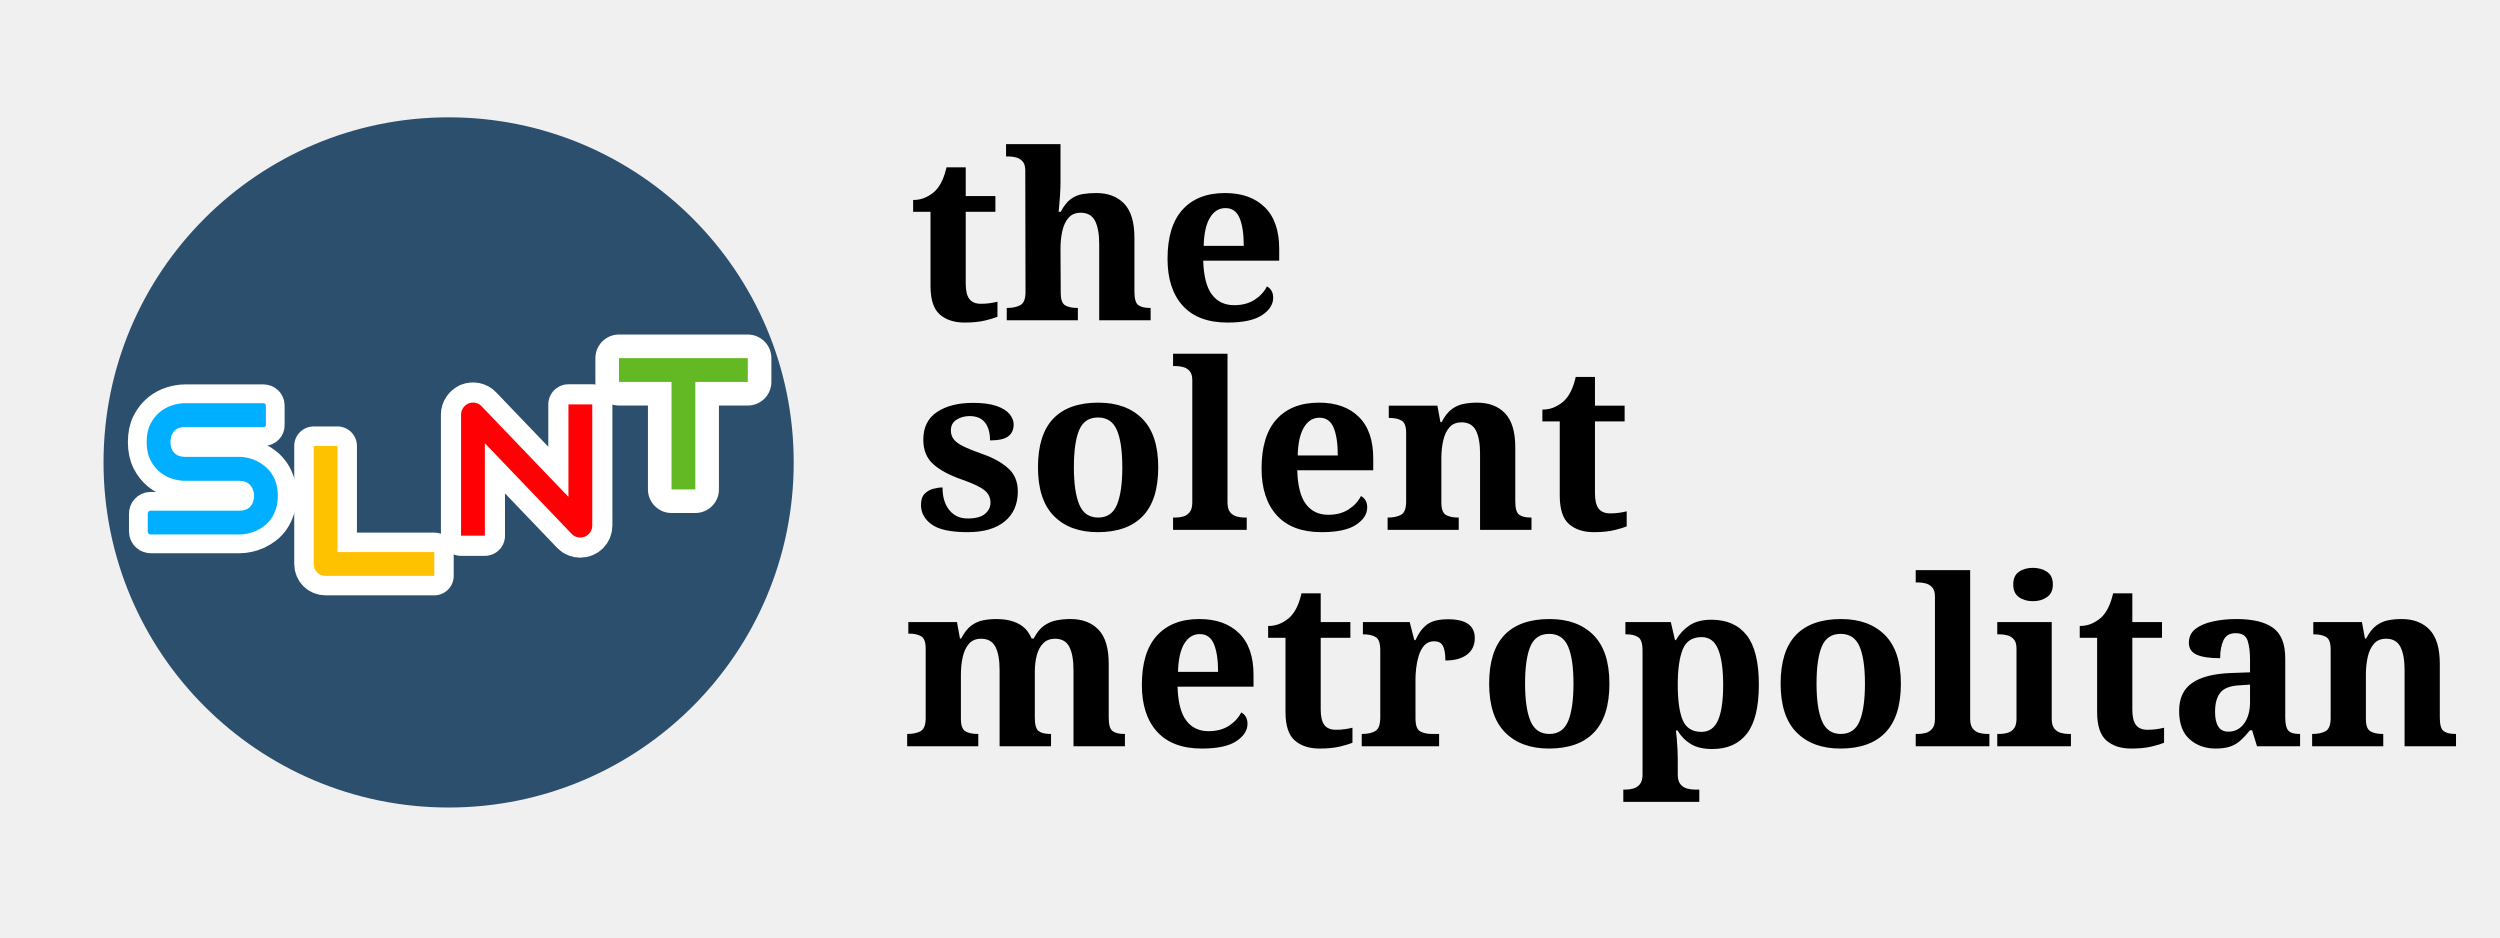
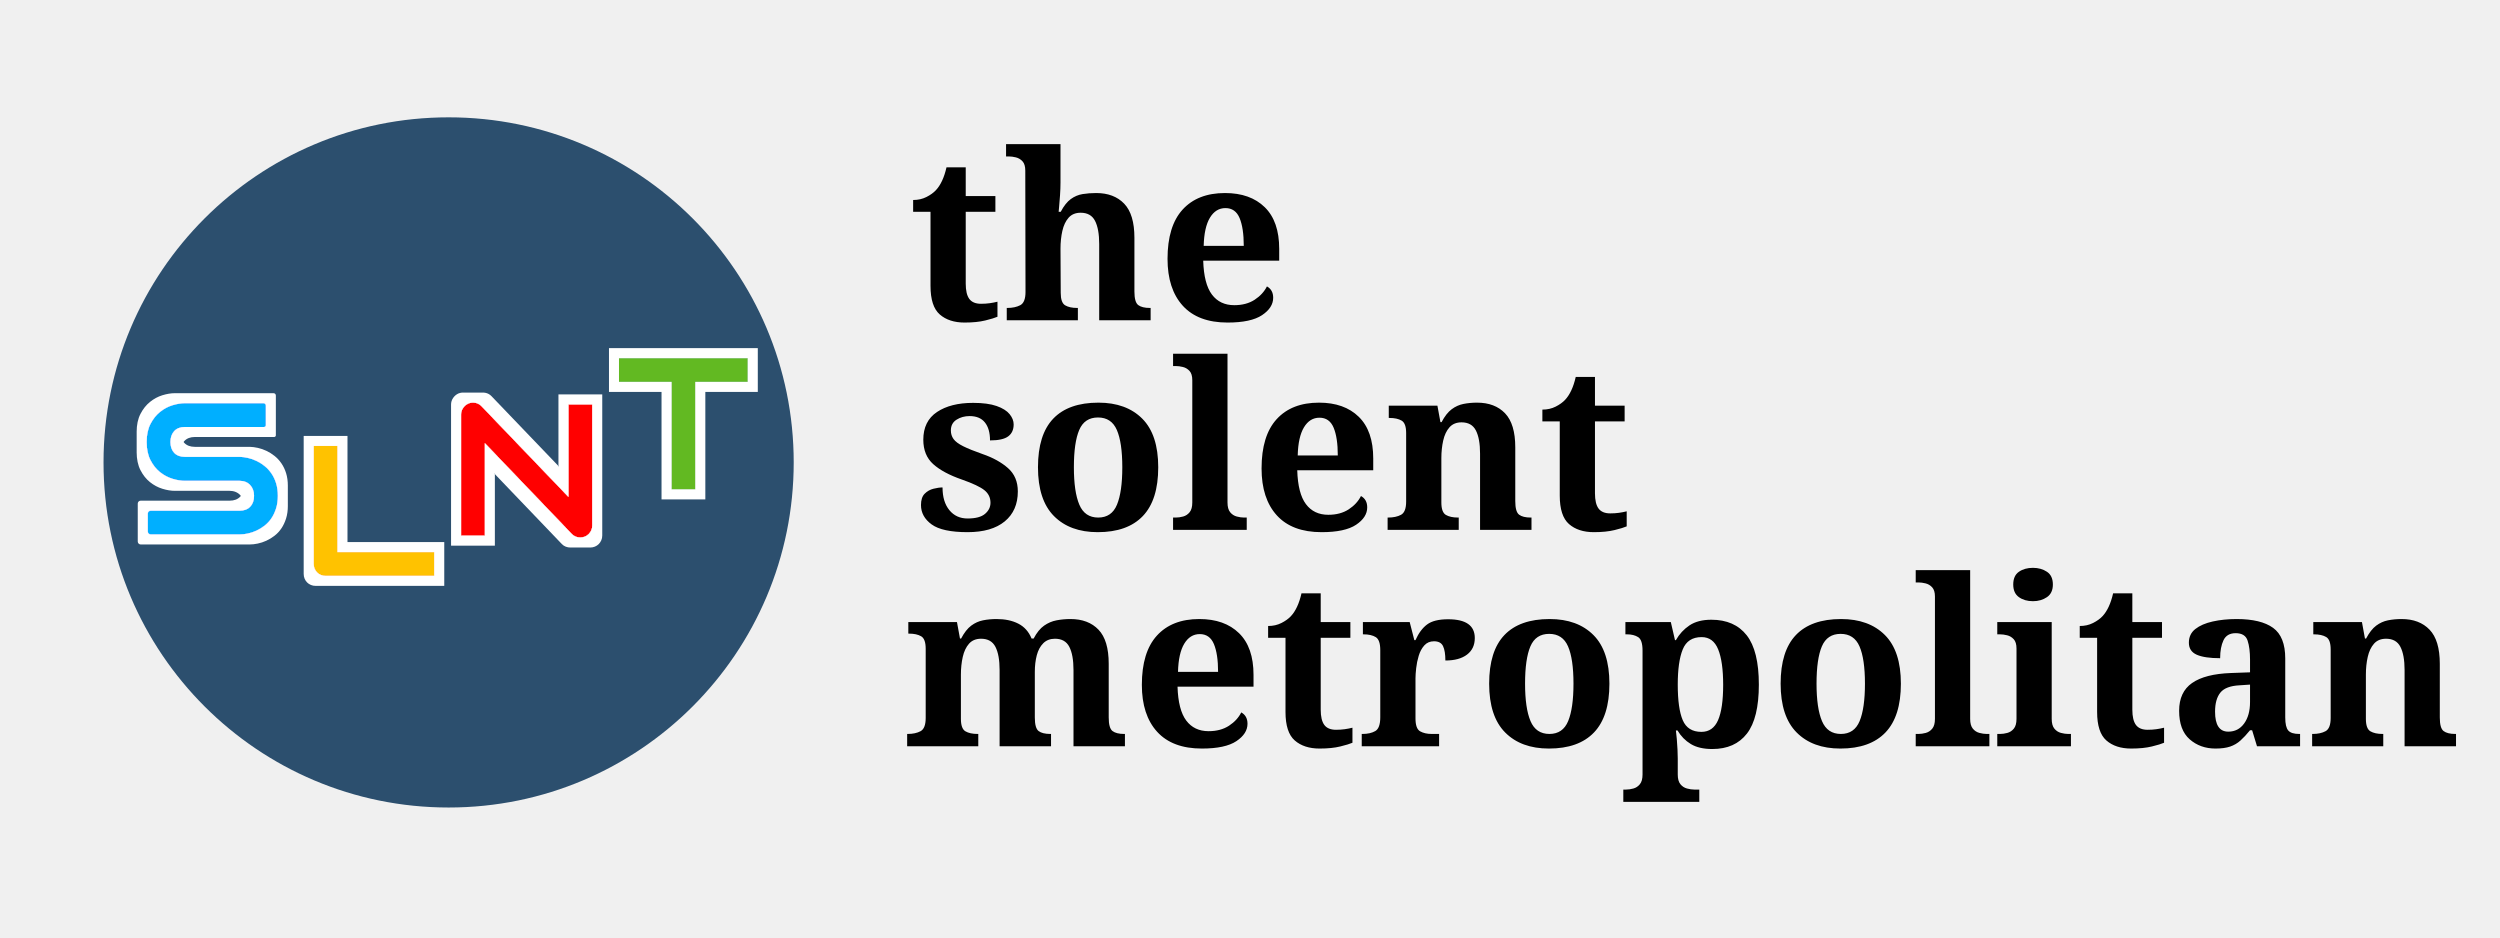
<svg xmlns="http://www.w3.org/2000/svg" width="1920" height="720" viewBox="0 0 1920 720" version="1.1" xml:space="preserve" style="clip-rule:evenodd;fill-rule:evenodd;stroke-linejoin:bevel;stroke-miterlimit:2" id="svg5">
  <defs id="defs5">
    <rect x="4277.595" y="779.19" width="430.675" height="587.043" id="rect6" />
+     <filter id="white-outline-filter" x="-50%" y="-50%" width="200%" height="200%">
+       <feMorphology in="SourceAlpha" result="DILATED" operator="dilate" radius="16" />
+       <feFlood flood-color="#ffffff" flood-opacity="1" result="WHITE_FLOOD" />
+       <feComposite in="WHITE_FLOOD" in2="DILATED" operator="in" result="WHITE_OUTLINE" />
+       <feMerge>
+         <feMergeNode in="WHITE_OUTLINE" />
+         <feMergeNode in="SourceGraphic" />
+       </feMerge>
+     </filter>
  </defs>
  <circle style="fill:#2c4f6e;fill-opacity:1;stroke-width:0.885" id="path7" cx="344.54" cy="355.141" r="265.031" />
  <g transform="matrix(0.5,0,0,0.5,44.27495,155.2783)" id="g2">
-     <path d="m 338.225,451.055 c 0,7.219 -0.914,13.711 -2.743,19.476 -1.828,5.766 -4.242,10.852 -7.242,15.258 -3,4.406 -6.515,8.156 -10.547,11.25 -4.031,3.094 -8.203,5.625 -12.515,7.594 -4.313,1.969 -8.696,3.422 -13.149,4.359 -4.453,0.938 -8.648,1.407 -12.586,1.407 H 142.945 c -1.206,0 -2.363,-0.48 -3.216,-1.333 -0.853,-0.853 -1.332,-2.01 -1.332,-3.216 0,-7.07 0,-20.61 0,-27.598 0,-1.171 0.465,-2.294 1.293,-3.123 0.828,-0.828 1.951,-1.293 3.122,-1.293 23.893,0 136.631,0 136.631,0 7.032,0 12.493,-2.062 16.383,-6.187 3.891,-4.125 5.836,-9.657 5.836,-16.594 0,-3.375 -0.515,-6.469 -1.547,-9.281 -1.031,-2.813 -2.508,-5.25 -4.429,-7.313 -1.922,-2.062 -4.266,-3.656 -7.032,-4.781 -2.765,-1.125 -5.836,-1.688 -9.211,-1.688 H 195.35 c -5.907,0 -12.282,-1.054 -19.125,-3.164 -6.844,-2.109 -13.196,-5.508 -19.055,-10.195 -5.859,-4.688 -10.734,-10.828 -14.625,-18.422 -3.891,-7.594 -5.836,-16.875 -5.836,-27.844 0,-10.968 1.945,-20.226 5.836,-27.773 3.891,-7.547 8.766,-13.688 14.625,-18.422 5.859,-4.734 12.211,-8.156 19.055,-10.266 6.843,-2.109 13.218,-3.164 19.125,-3.164 h 120.959 c 1.93,0 3.494,1.564 3.494,3.494 0,7.313 0,24.091 0,30.508 0,1.414 -1.147,2.561 -2.561,2.561 -17.76,0 -121.892,0 -121.892,0 -6.938,0 -12.352,2.109 -16.243,6.328 -3.89,4.219 -5.835,9.797 -5.835,16.734 0,7.032 1.945,12.586 5.835,16.664 3.891,4.079 9.305,6.118 16.243,6.118 h 84.375 c 3.937,0.093 8.109,0.632 12.515,1.617 4.407,0.984 8.789,2.508 13.149,4.57 4.359,2.063 8.508,4.664 12.445,7.805 3.938,3.14 7.43,6.914 10.477,11.32 3.046,4.406 5.461,9.469 7.242,15.188 1.781,5.718 2.672,12.187 2.672,19.406 z" style="fill:none;stroke:#ffffff;stroke-width:57.64px;stroke-linejoin:round" id="path1-outline" />
-     <path d="m 338.225,451.055 c 0,7.219 -0.914,13.711 -2.743,19.476 -1.828,5.766 -4.242,10.852 -7.242,15.258 -3,4.406 -6.515,8.156 -10.547,11.25 -4.031,3.094 -8.203,5.625 -12.515,7.594 -4.313,1.969 -8.696,3.422 -13.149,4.359 -4.453,0.938 -8.648,1.407 -12.586,1.407 H 142.945 c -1.206,0 -2.363,-0.48 -3.216,-1.333 -0.853,-0.853 -1.332,-2.01 -1.332,-3.216 0,-7.07 0,-20.61 0,-27.598 0,-1.171 0.465,-2.294 1.293,-3.123 0.828,-0.828 1.951,-1.293 3.122,-1.293 23.893,0 136.631,0 136.631,0 7.032,0 12.493,-2.062 16.383,-6.187 3.891,-4.125 5.836,-9.657 5.836,-16.594 0,-3.375 -0.515,-6.469 -1.547,-9.281 -1.031,-2.813 -2.508,-5.25 -4.429,-7.313 -1.922,-2.062 -4.266,-3.656 -7.032,-4.781 -2.765,-1.125 -5.836,-1.688 -9.211,-1.688 H 195.35 c -5.907,0 -12.282,-1.054 -19.125,-3.164 -6.844,-2.109 -13.196,-5.508 -19.055,-10.195 -5.859,-4.688 -10.734,-10.828 -14.625,-18.422 -3.891,-7.594 -5.836,-16.875 -5.836,-27.844 0,-10.968 1.945,-20.226 5.836,-27.773 3.891,-7.547 8.766,-13.688 14.625,-18.422 5.859,-4.734 12.211,-8.156 19.055,-10.266 6.843,-2.109 13.218,-3.164 19.125,-3.164 h 120.959 c 1.93,0 3.494,1.564 3.494,3.494 0,7.313 0,24.091 0,30.508 0,1.414 -1.147,2.561 -2.561,2.561 -17.76,0 -121.892,0 -121.892,0 -6.938,0 -12.352,2.109 -16.243,6.328 -3.89,4.219 -5.835,9.797 -5.835,16.734 0,7.032 1.945,12.586 5.835,16.664 3.891,4.079 9.305,6.118 16.243,6.118 h 84.375 c 3.937,0.093 8.109,0.632 12.515,1.617 4.407,0.984 8.789,2.508 13.149,4.57 4.359,2.063 8.508,4.664 12.445,7.805 3.938,3.14 7.43,6.914 10.477,11.32 3.046,4.406 5.461,9.469 7.242,15.188 1.781,5.718 2.672,12.187 2.672,19.406 z" style="fill:#00afff;fill-rule:nonzero" id="path1" />
+     <path d="m 338.225,451.055 c 0,7.219 -0.914,13.711 -2.743,19.476 -1.828,5.766 -4.242,10.852 -7.242,15.258 -3,4.406 -6.515,8.156 -10.547,11.25 -4.031,3.094 -8.203,5.625 -12.515,7.594 -4.313,1.969 -8.696,3.422 -13.149,4.359 -4.453,0.938 -8.648,1.407 -12.586,1.407 H 142.945 c -1.206,0 -2.363,-0.48 -3.216,-1.333 -0.853,-0.853 -1.332,-2.01 -1.332,-3.216 0,-7.07 0,-20.61 0,-27.598 0,-1.171 0.465,-2.294 1.293,-3.123 0.828,-0.828 1.951,-1.293 3.122,-1.293 23.893,0 136.631,0 136.631,0 7.032,0 12.493,-2.062 16.383,-6.187 3.891,-4.125 5.836,-9.657 5.836,-16.594 0,-3.375 -0.515,-6.469 -1.547,-9.281 -1.031,-2.813 -2.508,-5.25 -4.429,-7.313 -1.922,-2.062 -4.266,-3.656 -7.032,-4.781 -2.765,-1.125 -5.836,-1.688 -9.211,-1.688 H 195.35 c -5.907,0 -12.282,-1.054 -19.125,-3.164 -6.844,-2.109 -13.196,-5.508 -19.055,-10.195 -5.859,-4.688 -10.734,-10.828 -14.625,-18.422 -3.891,-7.594 -5.836,-16.875 -5.836,-27.844 0,-10.968 1.945,-20.226 5.836,-27.773 3.891,-7.547 8.766,-13.688 14.625,-18.422 5.859,-4.734 12.211,-8.156 19.055,-10.266 6.843,-2.109 13.218,-3.164 19.125,-3.164 h 120.959 c 1.93,0 3.494,1.564 3.494,3.494 0,7.313 0,24.091 0,30.508 0,1.414 -1.147,2.561 -2.561,2.561 -17.76,0 -121.892,0 -121.892,0 -6.938,0 -12.352,2.109 -16.243,6.328 -3.89,4.219 -5.835,9.797 -5.835,16.734 0,7.032 1.945,12.586 5.835,16.664 3.891,4.079 9.305,6.118 16.243,6.118 h 84.375 c 3.937,0.093 8.109,0.632 12.515,1.617 4.407,0.984 8.789,2.508 13.149,4.57 4.359,2.063 8.508,4.664 12.445,7.805 3.938,3.14 7.43,6.914 10.477,11.32 3.046,4.406 5.461,9.469 7.242,15.188 1.781,5.718 2.672,12.187 2.672,19.406 z" style="fill:#00afff;fill-rule:nonzero;stroke:none;filter:url(#white-outline-filter)" id="path1" />
  </g>
  <g transform="matrix(0.5,0,0,0.5,78.88556,97.28226)" id="g3">
-     <path d="M 509.247,689.999 H 342.466 c -2.625,0 -5.062,-0.468 -7.312,-1.406 -2.25,-0.937 -4.196,-2.226 -5.836,-3.867 -1.641,-1.641 -2.93,-3.586 -3.867,-5.836 -0.938,-2.25 -1.407,-4.687 -1.407,-7.312 V 490.343 h 36.563 v 163.094 h 148.64 z" style="fill:none;stroke:#ffffff;stroke-width:59.76px;stroke-linejoin:round" id="path2-outline" />
-     <path d="M 509.247,689.999 H 342.466 c -2.625,0 -5.062,-0.468 -7.312,-1.406 -2.25,-0.937 -4.196,-2.226 -5.836,-3.867 -1.641,-1.641 -2.93,-3.586 -3.867,-5.836 -0.938,-2.25 -1.407,-4.687 -1.407,-7.312 V 490.343 h 36.563 v 163.094 h 148.64 z" style="fill:#ffc200;fill-rule:nonzero" id="path2" />
+     <path d="M 509.247,689.999 H 342.466 c -2.625,0 -5.062,-0.468 -7.312,-1.406 -2.25,-0.937 -4.196,-2.226 -5.836,-3.867 -1.641,-1.641 -2.93,-3.586 -3.867,-5.836 -0.938,-2.25 -1.407,-4.687 -1.407,-7.312 V 490.343 h 36.563 v 163.094 h 148.64 z" style="fill:#ffc200;fill-rule:nonzero;stroke:none;stroke-linejoin:round;filter:url(#white-outline-filter)" id="path2" />
  </g>
  <g transform="matrix(0.5,0,0,0.5,24.6311,13.09427)" id="g4">
-     <path d="m 860.441,781.028 c 0,2.625 -0.492,5.063 -1.477,7.313 -0.984,2.25 -2.297,4.195 -3.937,5.836 -1.641,1.64 -3.586,2.929 -5.836,3.867 -2.25,0.937 -4.641,1.406 -7.172,1.406 -2.25,0 -4.524,-0.422 -6.82,-1.266 -2.297,-0.843 -4.336,-2.203 -6.118,-4.078 L 695.488,654.606 V 796.637 H 658.925 V 610.591 c 0,-3.75 1.055,-7.149 3.164,-10.196 2.11,-3.047 4.805,-5.32 8.086,-6.82 3.469,-1.406 7.031,-1.758 10.688,-1.055 3.656,0.703 6.796,2.414 9.421,5.133 L 823.878,737.012 V 594.981 h 36.563 z" style="fill:none;stroke:#ffffff;stroke-width:61.88px;stroke-linejoin:round" id="path3-outline" />
-     <path d="m 860.441,781.028 c 0,2.625 -0.492,5.063 -1.477,7.313 -0.984,2.25 -2.297,4.195 -3.937,5.836 -1.641,1.64 -3.586,2.929 -5.836,3.867 -2.25,0.937 -4.641,1.406 -7.172,1.406 -2.25,0 -4.524,-0.422 -6.82,-1.266 -2.297,-0.843 -4.336,-2.203 -6.118,-4.078 L 695.488,654.606 V 796.637 H 658.925 V 610.591 c 0,-3.75 1.055,-7.149 3.164,-10.196 2.11,-3.047 4.805,-5.32 8.086,-6.82 3.469,-1.406 7.031,-1.758 10.688,-1.055 3.656,0.703 6.796,2.414 9.421,5.133 L 823.878,737.012 V 594.981 h 36.563 z" style="fill:#ff0004;fill-rule:nonzero" id="path3" />
+     <path d="m 860.441,781.028 c 0,2.625 -0.492,5.063 -1.477,7.313 -0.984,2.25 -2.297,4.195 -3.937,5.836 -1.641,1.64 -3.586,2.929 -5.836,3.867 -2.25,0.937 -4.641,1.406 -7.172,1.406 -2.25,0 -4.524,-0.422 -6.82,-1.266 -2.297,-0.843 -4.336,-2.203 -6.118,-4.078 L 695.488,654.606 V 796.637 H 658.925 V 610.591 c 0,-3.75 1.055,-7.149 3.164,-10.196 2.11,-3.047 4.805,-5.32 8.086,-6.82 3.469,-1.406 7.031,-1.758 10.688,-1.055 3.656,0.703 6.796,2.414 9.421,5.133 L 823.878,737.012 V 594.981 h 36.563 z" style="fill:#ff0004;fill-rule:nonzero;stroke:none;stroke-linejoin:round;filter:url(#white-outline-filter)" id="path3" />
  </g>
  <g transform="matrix(0.5,0,0,0.5,234.1655,308.6873)" id="g5">
-     <path d="M 680.283,-30.734 H 599.704 V 134.359 H 563.142 V -30.734 h -80.719 v -36.563 h 197.86 z" style="fill:none;stroke:#ffffff;stroke-width:72.48px;stroke-linejoin:round" id="path4-outline" />
-     <path d="M 680.283,-30.734 H 599.704 V 134.359 H 563.142 V -30.734 h -80.719 v -36.563 h 197.86 z" style="fill:#62b924;fill-rule:nonzero" id="path4" />
+     <path d="M 680.283,-30.734 H 599.704 V 134.359 H 563.142 V -30.734 h -80.719 v -36.563 h 197.86 z" style="fill:#62b924;fill-rule:nonzero;stroke:none;stroke-linejoin:round;filter:url(#white-outline-filter)" id="path4" />
  </g>
  <text xml:space="preserve" style="font-style:normal;font-weight:bold;font-size:177.939px;font-family:'Noto Serif';fill:#000000;stroke-width:3.336" x="697.553" y="245.94" id="text13">
    <tspan id="tspan13" x="697.553" y="245.94">the</tspan>
  </text>
  <text xml:space="preserve" style="font-style:normal;font-weight:bold;font-size:177.939px;font-family:'Noto Serif';fill:#000000;stroke-width:3.336" x="701.974" y="406.92" id="text14">
    <tspan id="tspan14" x="701.974" y="406.92">solent</tspan>
  </text>
  <text xml:space="preserve" style="font-style:normal;font-weight:bold;font-size:177.939px;font-family:'Noto Serif';fill:#000000;stroke-width:3.336" x="693.132" y="573.108" id="text15">
    <tspan id="tspan15" x="693.132" y="573.108">metropolitan</tspan>
  </text>
</svg>
